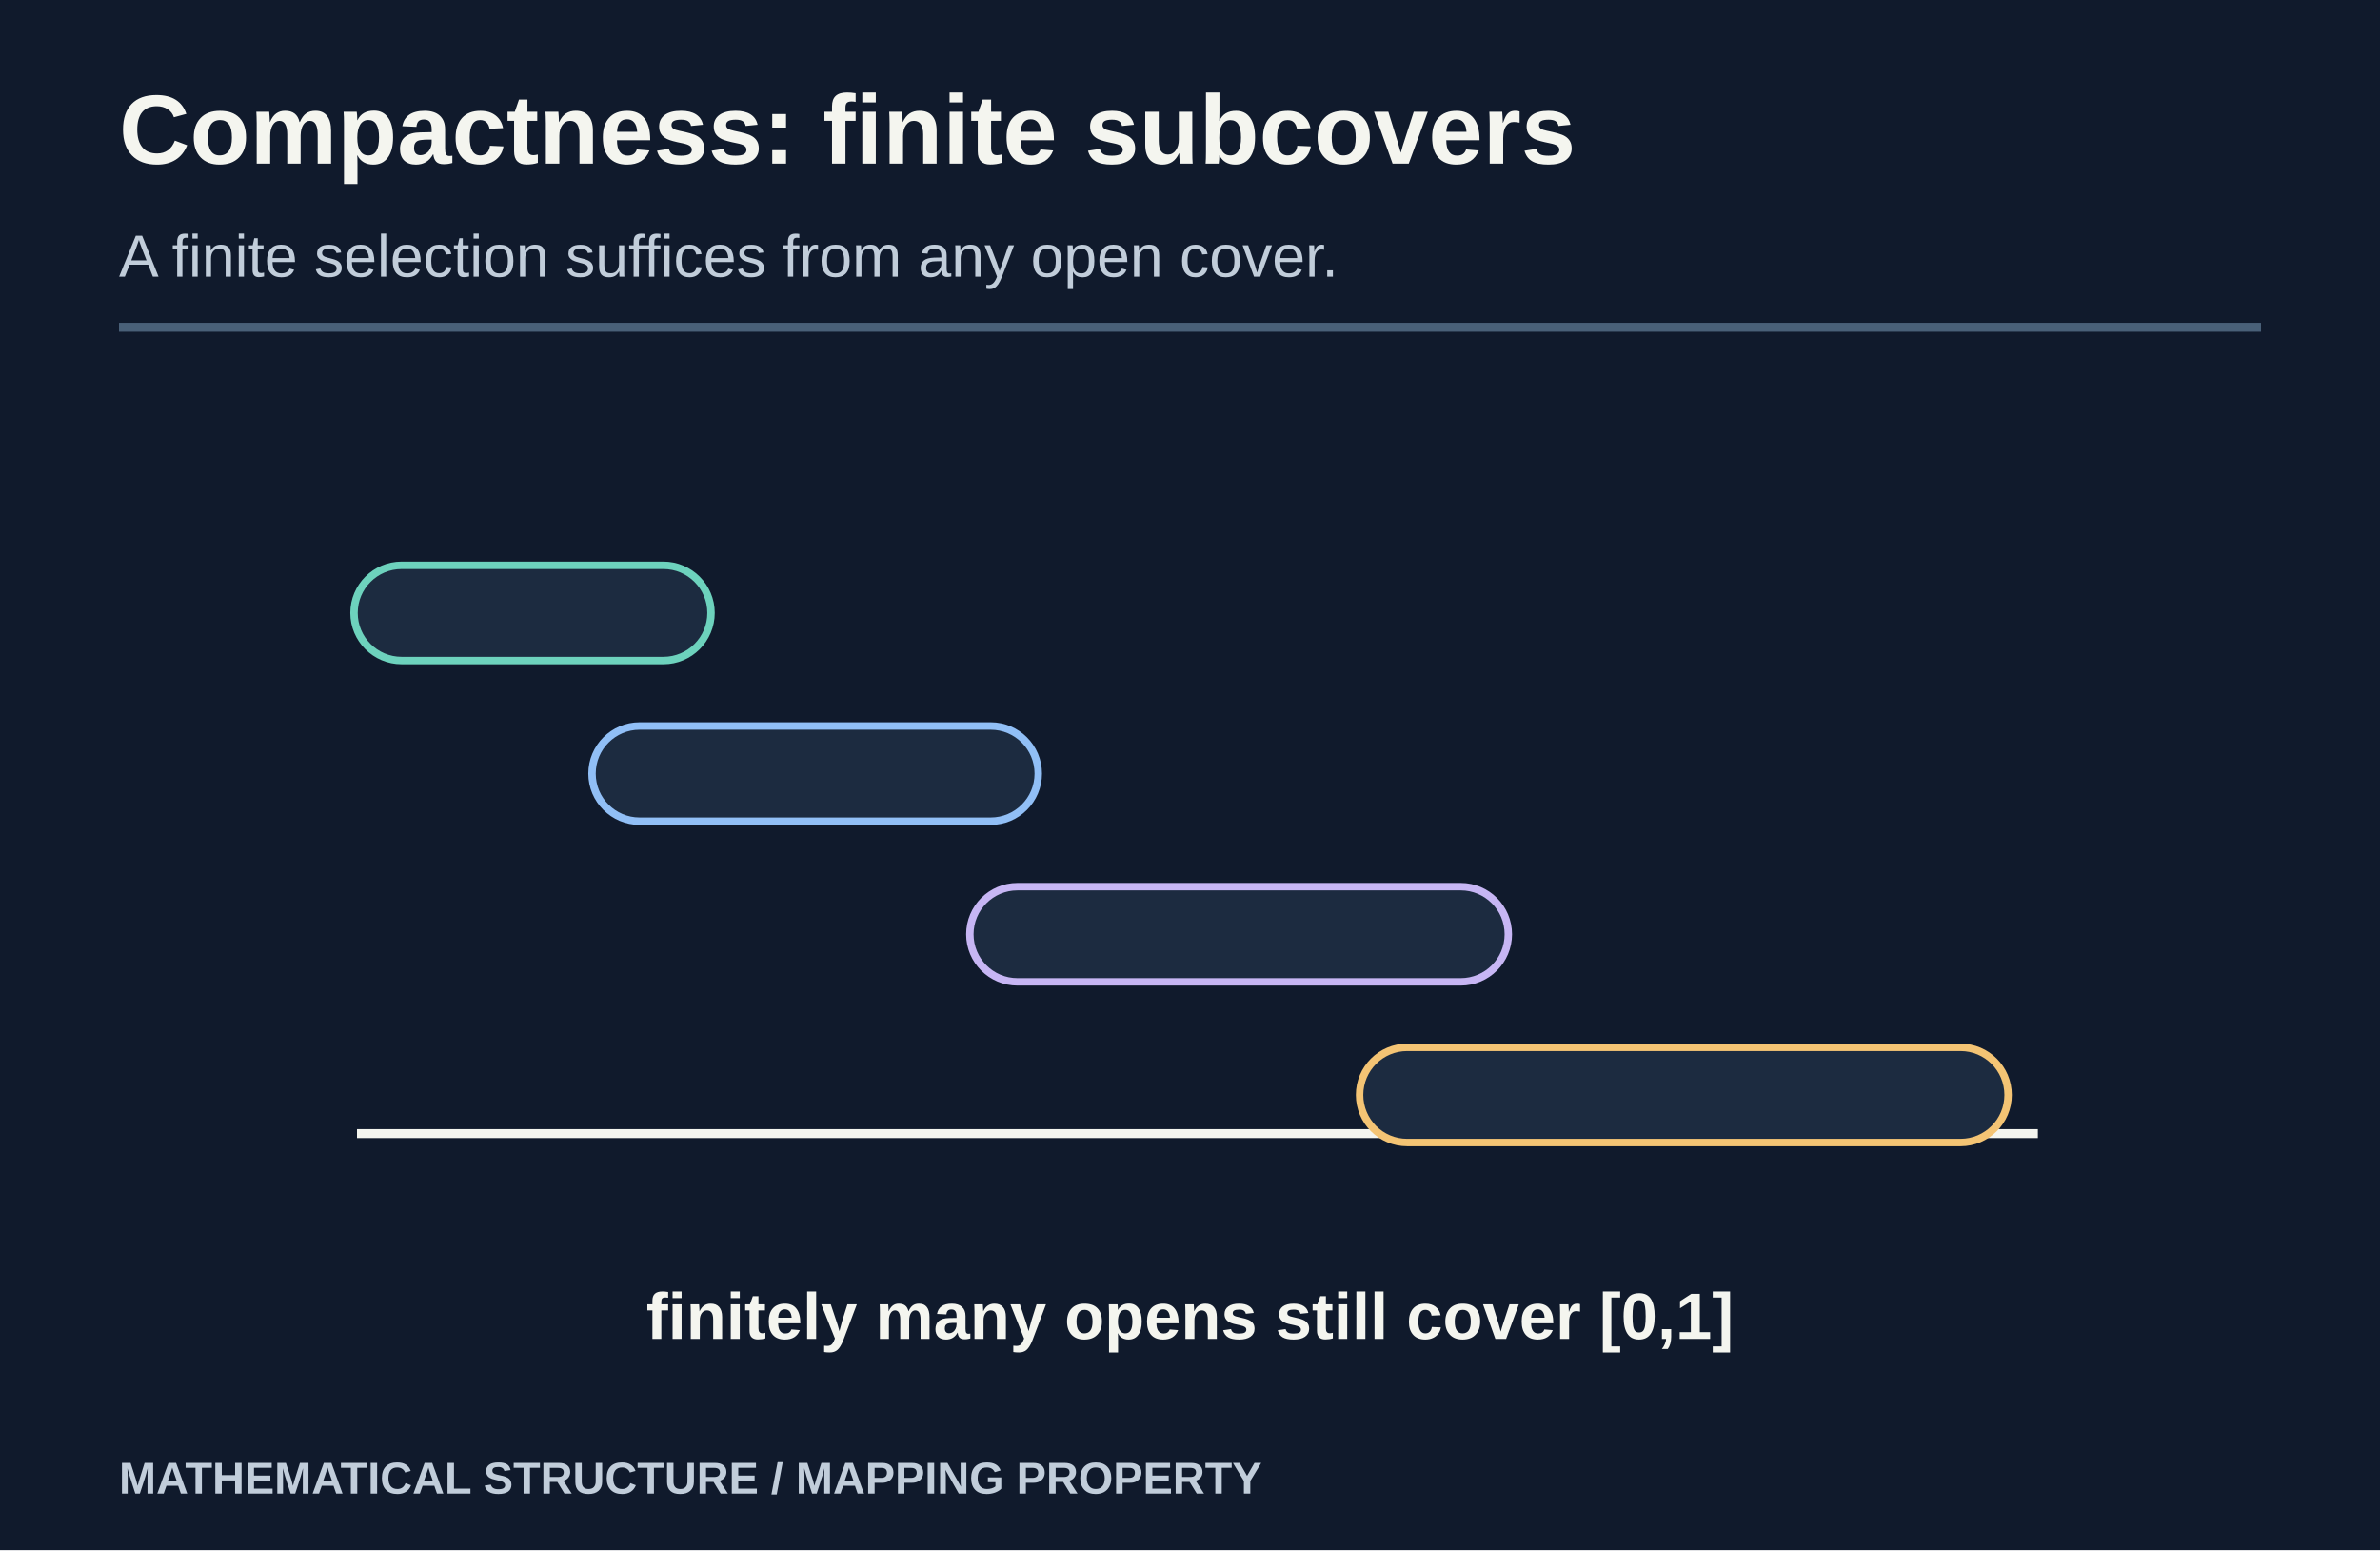
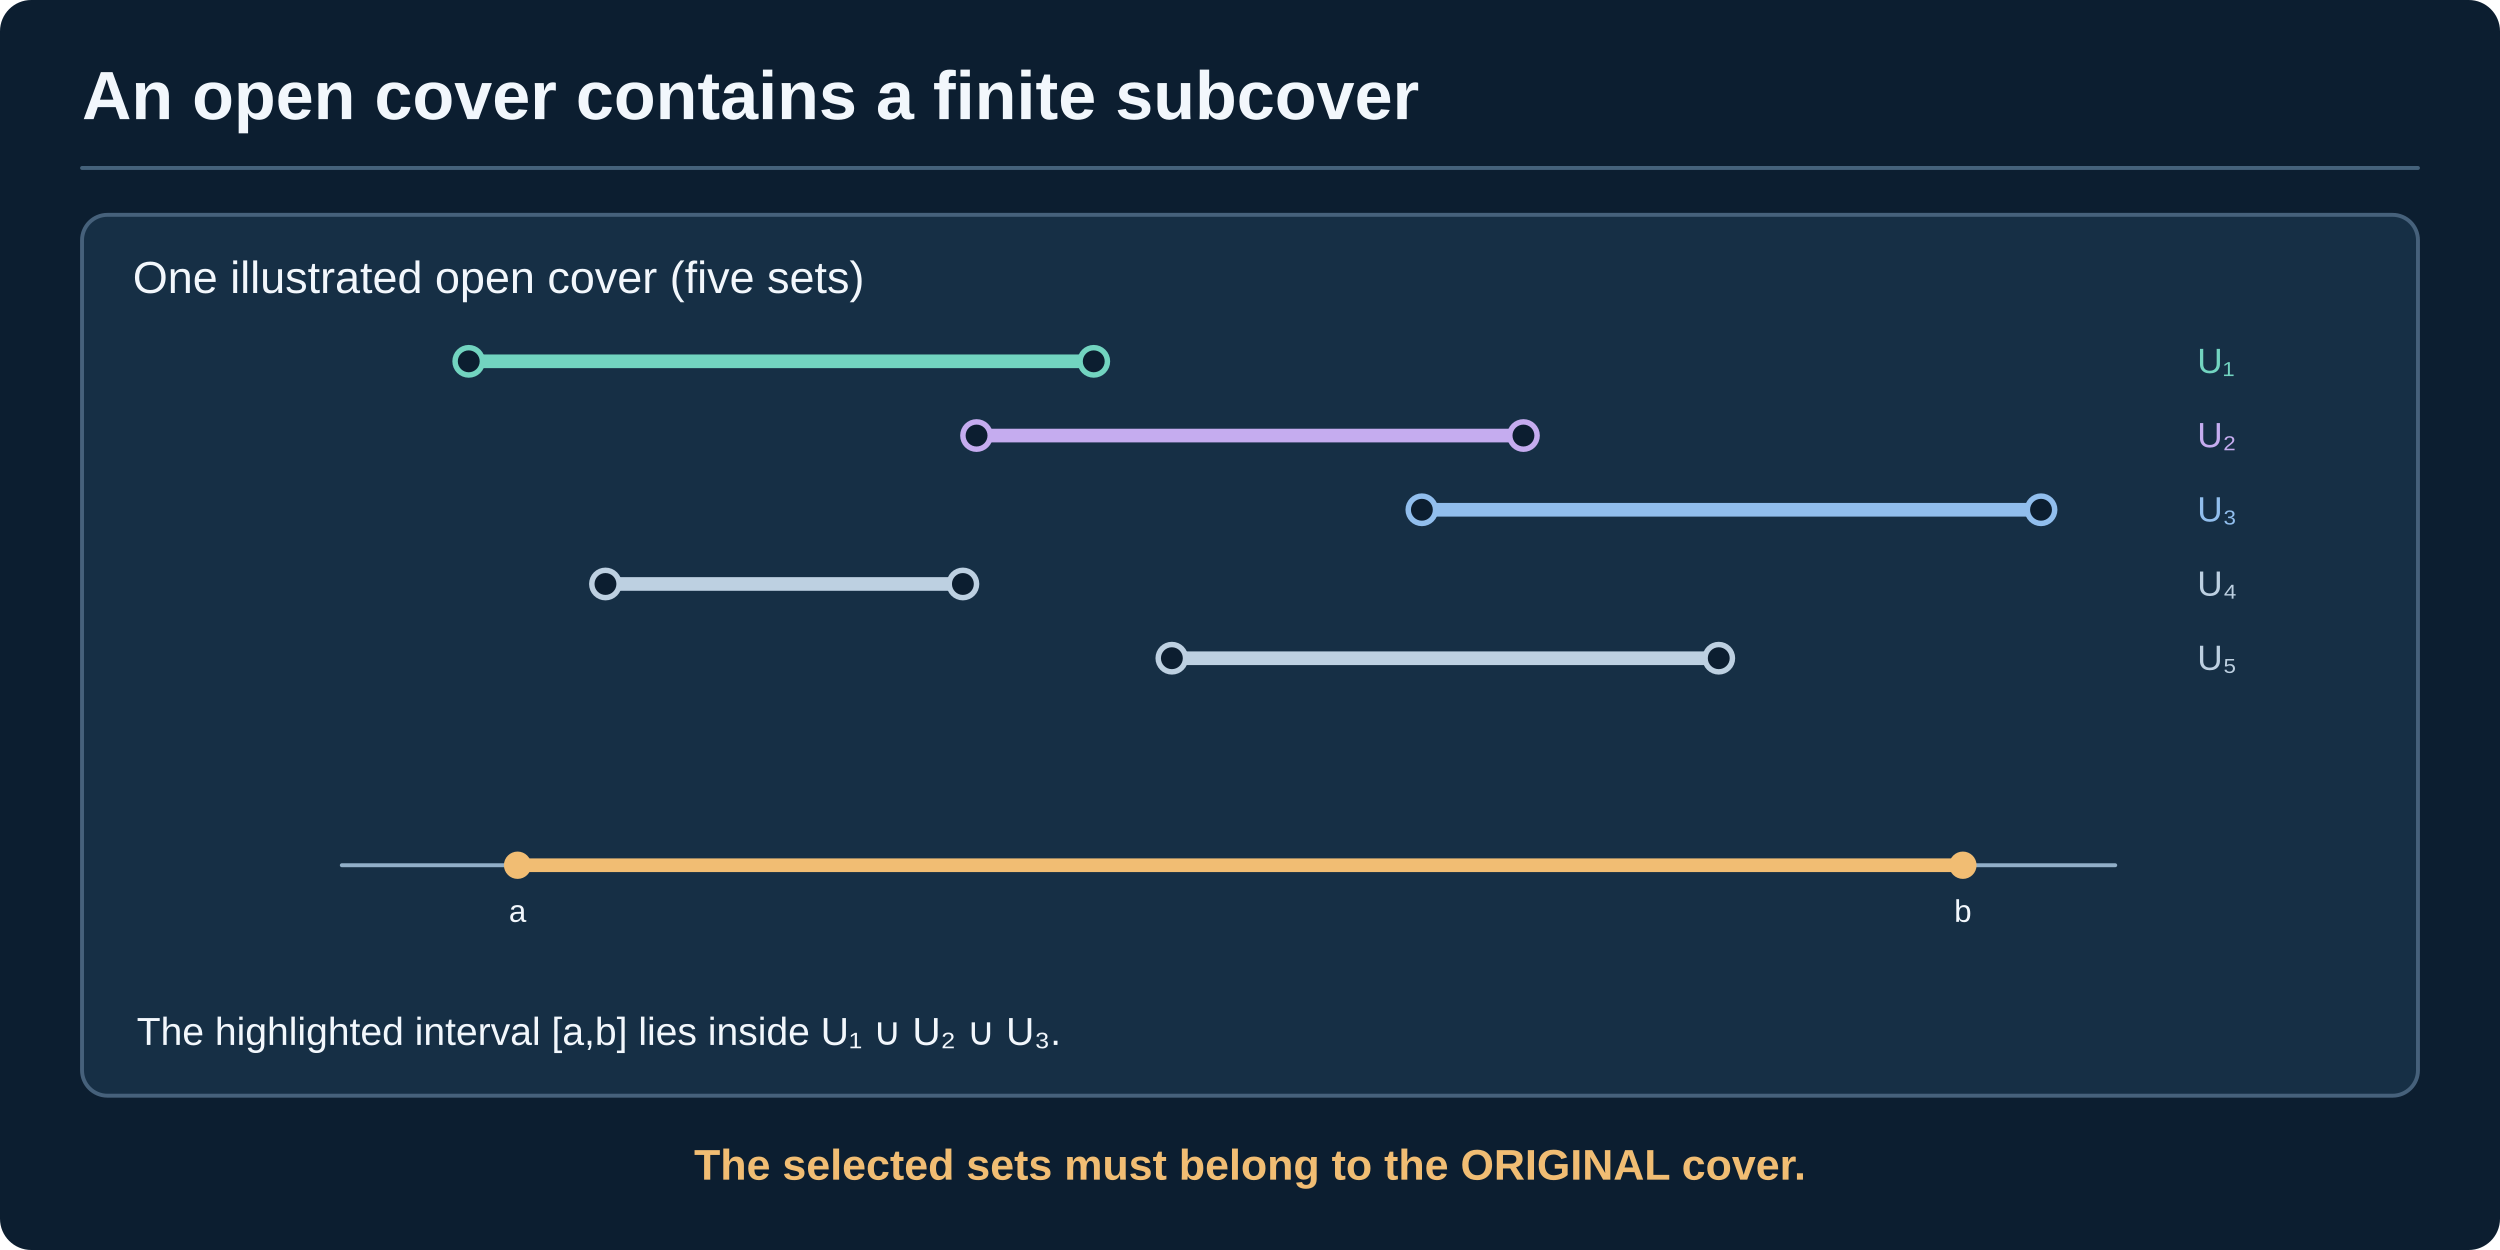
- <svg xmlns="http://www.w3.org/2000/svg" viewBox="0 0 800 521" width="800" height="521" role="img" aria-labelledby="title desc">
-   <defs>
-     <marker id="arr" markerWidth="8" markerHeight="8" refX="6" refY="3" orient="auto" markerUnits="strokeWidth">
-       <path d="M0 0 L0 6 L6 3 Z" fill="#91BFF6" />
-     </marker>
-   </defs>
-   <rect width="800" height="521" fill="#101A2C" />
-   <text x="40" y="55" fill="#F4F5EF" font-size="33" font-weight="800" text-anchor="start" font-family="Arial, Helvetica, sans-serif">Compactness: finite subcovers</text>
-   <text x="40" y="93" fill="#C1CDDA" font-size="20" font-weight="540" text-anchor="start" font-family="Arial, Helvetica, sans-serif">A finite selection suffices from any open cover.</text>
-   <line x1="40" y1="110" x2="760" y2="110" stroke="#496078" stroke-width="3" />
-   <line x1="120" y1="381" x2="685" y2="381" stroke="#F4F5EF" stroke-width="3" />
-   <rect x="119" y="190" width="120" height="32" rx="16" stroke="#6DD2BD" fill="#1C2B40" stroke-width="2.5" />
-   <rect x="199" y="244" width="150" height="32" rx="16" stroke="#91BFF6" fill="#1C2B40" stroke-width="2.5" />
-   <rect x="326" y="298" width="181" height="32" rx="16" stroke="#C7B6F4" fill="#1C2B40" stroke-width="2.5" />
-   <rect x="457" y="352" width="218" height="32" rx="16" stroke="#F4C474" fill="#1C2B40" stroke-width="2.5" />
-   <text x="400" y="450" fill="#F4F5EF" font-size="22" font-weight="650" text-anchor="middle" font-family="Arial, Helvetica, sans-serif">finitely many opens still cover [0,1]</text>
-   <text x="40" y="502" fill="#C1CDDA" font-size="15" font-weight="730" text-anchor="start" font-family="Arial, Helvetica, sans-serif">MATHEMATICAL STRUCTURE / MAPPING PROPERTY</text>
+ <svg xmlns="http://www.w3.org/2000/svg" viewBox="0 0 1280 640" role="img" aria-labelledby="title desc">
+   <rect width="1280" height="640" rx="16" fill="#0C1E30" />
+   <text x="42" y="61" font-family="Arial,sans-serif" font-size="35" fill="#F2F7FC" text-anchor="start" font-weight="bold">An open cover contains a finite subcover</text>
+   <line x1="42" y1="86" x2="1238" y2="86" stroke="#45627B" stroke-width="2" stroke-linecap="round" />
+   <rect x="42" y="110" width="1196" height="451" rx="13" fill="#162F45" stroke="#46617B" stroke-width="2" />
+   <text x="68" y="150" font-family="Arial,sans-serif" font-size="23" fill="#F2F7FC" text-anchor="start" font-weight="normal">One illustrated open cover (five sets)</text>
+   <line x1="240" y1="185" x2="560" y2="185" stroke="#72D4C0" stroke-width="7" stroke-linecap="round" />
+   <circle cx="240" cy="185" r="7" fill="#0C1E30" stroke="#72D4C0" stroke-width="2.8" />
+   <circle cx="560" cy="185" r="7" fill="#0C1E30" stroke="#72D4C0" stroke-width="2.8" />
+   <text x="1125" y="191" font-family="Arial,sans-serif" font-size="18" fill="#72D4C0" text-anchor="start" font-weight="normal">U₁</text>
+   <line x1="500" y1="223" x2="780" y2="223" stroke="#C5ACEF" stroke-width="7" stroke-linecap="round" />
+   <circle cx="500" cy="223" r="7" fill="#0C1E30" stroke="#C5ACEF" stroke-width="2.8" />
+   <circle cx="780" cy="223" r="7" fill="#0C1E30" stroke="#C5ACEF" stroke-width="2.8" />
+   <text x="1125" y="229" font-family="Arial,sans-serif" font-size="18" fill="#C5ACEF" text-anchor="start" font-weight="normal">U₂</text>
+   <line x1="728" y1="261" x2="1045" y2="261" stroke="#91BEED" stroke-width="7" stroke-linecap="round" />
+   <circle cx="728" cy="261" r="7" fill="#0C1E30" stroke="#91BEED" stroke-width="2.8" />
+   <circle cx="1045" cy="261" r="7" fill="#0C1E30" stroke="#91BEED" stroke-width="2.8" />
+   <text x="1125" y="267" font-family="Arial,sans-serif" font-size="18" fill="#91BEED" text-anchor="start" font-weight="normal">U₃</text>
+   <line x1="310" y1="299" x2="493" y2="299" stroke="#BDD0E1" stroke-width="7" stroke-linecap="round" />
+   <circle cx="310" cy="299" r="7" fill="#0C1E30" stroke="#BDD0E1" stroke-width="2.8" />
+   <circle cx="493" cy="299" r="7" fill="#0C1E30" stroke="#BDD0E1" stroke-width="2.8" />
+   <text x="1125" y="305" font-family="Arial,sans-serif" font-size="18" fill="#BDD0E1" text-anchor="start" font-weight="normal">U₄</text>
+   <line x1="600" y1="337" x2="880" y2="337" stroke="#BDD0E1" stroke-width="7" stroke-linecap="round" />
+   <circle cx="600" cy="337" r="7" fill="#0C1E30" stroke="#BDD0E1" stroke-width="2.8" />
+   <circle cx="880" cy="337" r="7" fill="#0C1E30" stroke="#BDD0E1" stroke-width="2.8" />
+   <text x="1125" y="343" font-family="Arial,sans-serif" font-size="18" fill="#BDD0E1" text-anchor="start" font-weight="normal">U₅</text>
+   <line x1="175" y1="443" x2="1083" y2="443" stroke="#91AFC8" stroke-width="2" stroke-linecap="round" />
+   <line x1="265" y1="443" x2="1005" y2="443" stroke="#F1BD73" stroke-width="7" stroke-linecap="round" />
+   <circle cx="265" cy="443" r="7" fill="#F1BD73" />
+   <circle cx="1005" cy="443" r="7" fill="#F1BD73" />
+   <text x="265" y="472" font-family="Arial,sans-serif" font-size="16" fill="#F2F7FC" text-anchor="middle" font-weight="normal">a</text>
+   <text x="1005" y="472" font-family="Arial,sans-serif" font-size="16" fill="#F2F7FC" text-anchor="middle" font-weight="normal">b</text>
+   <text x="70" y="535" font-family="Arial,sans-serif" font-size="20" fill="#F2F7FC" text-anchor="start" font-weight="normal">The highlighted interval [a,b] lies inside U₁ ∪ U₂ ∪ U₃.</text>
+   <text x="640" y="604" font-family="Arial,sans-serif" font-size="22" fill="#F1BD73" text-anchor="middle" font-weight="bold">The selected sets must belong to the ORIGINAL cover.</text>
</svg>
